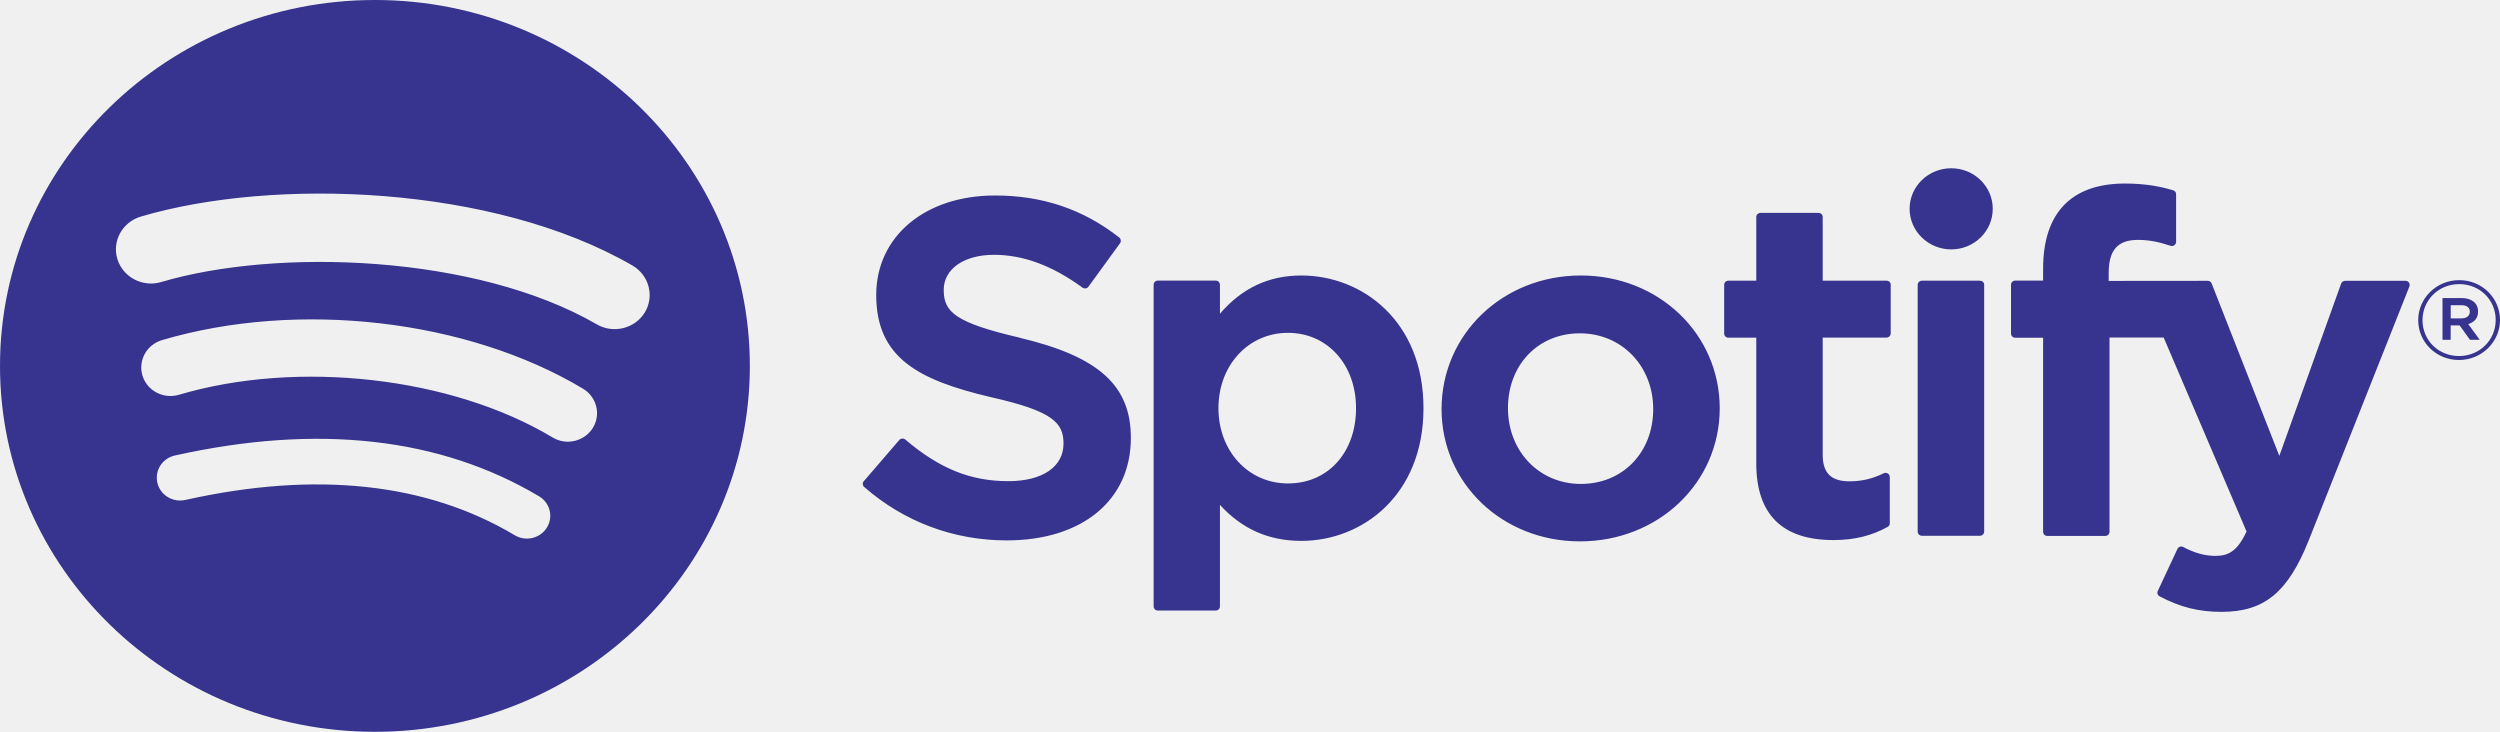
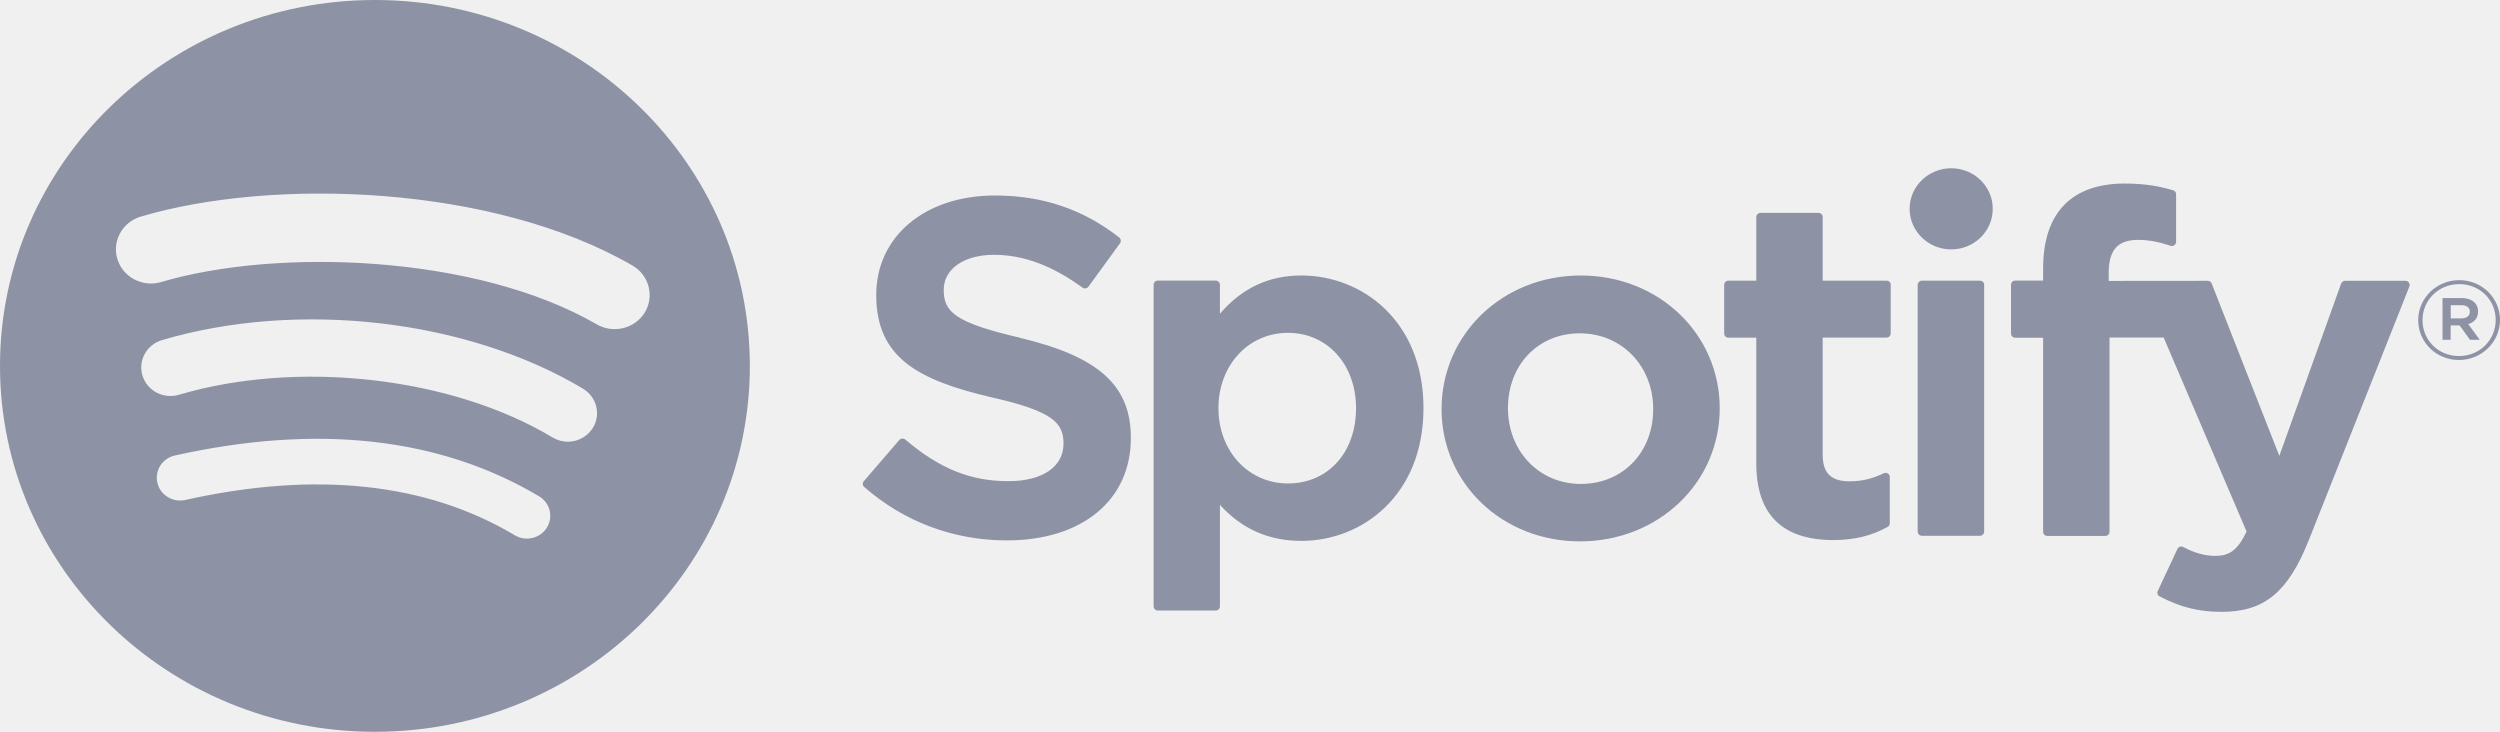
<svg xmlns="http://www.w3.org/2000/svg" width="82" height="24" viewBox="0 0 82 24" fill="none">
-   <g clip-path="url(#clip0_952_11294)">
-     <path d="M12.298 0C5.506 0 0 5.374 0 12.001C0 18.629 5.506 24.003 12.298 24.003C19.089 24.003 24.595 18.629 24.595 12.001C24.593 5.374 19.089 0 12.298 0ZM17.936 17.308C17.716 17.66 17.244 17.773 16.883 17.555C13.996 15.833 10.362 15.443 6.08 16.398C5.666 16.49 5.255 16.239 5.162 15.836C5.068 15.432 5.324 15.031 5.738 14.94C10.423 13.896 14.44 14.348 17.683 16.28C18.044 16.495 18.157 16.955 17.936 17.308ZM19.442 14.041C19.163 14.482 18.573 14.62 18.124 14.348C14.821 12.365 9.78 11.791 5.87 12.948C5.363 13.099 4.828 12.819 4.674 12.324C4.522 11.829 4.806 11.307 5.313 11.156C9.78 9.835 15.331 10.476 19.128 12.752C19.577 13.027 19.718 13.602 19.442 14.041ZM19.572 10.637C15.606 8.342 9.069 8.129 5.286 9.251C4.679 9.432 4.037 9.095 3.852 8.503C3.667 7.911 4.012 7.284 4.619 7.104C8.961 5.818 16.183 6.065 20.746 8.71C21.292 9.028 21.471 9.717 21.149 10.25C20.823 10.78 20.115 10.955 19.572 10.637ZM33.455 11.078C31.331 10.583 30.954 10.236 30.954 9.51C30.954 8.821 31.618 8.358 32.605 8.358C33.562 8.358 34.513 8.71 35.506 9.434C35.536 9.456 35.575 9.464 35.611 9.458C35.647 9.453 35.68 9.434 35.702 9.402L36.739 7.976C36.78 7.917 36.769 7.836 36.711 7.79C35.525 6.862 34.194 6.412 32.633 6.412C30.342 6.412 28.74 7.755 28.74 9.676C28.74 11.738 30.121 12.467 32.509 13.029C34.541 13.487 34.883 13.869 34.883 14.552C34.883 15.311 34.191 15.782 33.074 15.782C31.836 15.782 30.824 15.376 29.694 14.418C29.666 14.393 29.627 14.383 29.592 14.386C29.553 14.388 29.52 14.404 29.495 14.434L28.331 15.785C28.282 15.841 28.29 15.925 28.345 15.973C29.66 17.119 31.279 17.725 33.024 17.725C35.495 17.725 37.092 16.406 37.092 14.369C37.097 12.647 36.041 11.695 33.455 11.081V11.078ZM42.686 9.036C41.616 9.036 40.737 9.448 40.014 10.29V9.34C40.014 9.265 39.951 9.203 39.876 9.203H37.977C37.899 9.203 37.839 9.265 37.839 9.34V19.888C37.839 19.964 37.902 20.026 37.977 20.026H39.876C39.954 20.026 40.014 19.964 40.014 19.888V16.56C40.739 17.354 41.616 17.741 42.686 17.741C44.677 17.741 46.69 16.248 46.69 13.39C46.693 10.529 44.677 9.036 42.686 9.036ZM44.478 13.387C44.478 14.843 43.56 15.857 42.245 15.857C40.946 15.857 39.965 14.797 39.965 13.387C39.965 11.98 40.946 10.917 42.245 10.917C43.538 10.917 44.478 11.956 44.478 13.387ZM51.851 9.036C49.29 9.036 47.283 10.963 47.283 13.419C47.283 15.852 49.276 17.757 51.821 17.757C54.394 17.757 56.407 15.838 56.407 13.39C56.404 10.947 54.405 9.036 51.851 9.036ZM51.851 15.873C50.489 15.873 49.461 14.805 49.461 13.387C49.461 11.964 50.453 10.933 51.818 10.933C53.189 10.933 54.225 12.001 54.225 13.419C54.225 14.84 53.227 15.873 51.851 15.873ZM61.877 9.206H59.784V7.117C59.784 7.042 59.724 6.983 59.646 6.983H57.747C57.669 6.983 57.606 7.045 57.606 7.117V9.206H56.691C56.613 9.206 56.553 9.267 56.553 9.343V10.938C56.553 11.014 56.613 11.076 56.691 11.076H57.606V15.201C57.606 16.869 58.455 17.714 60.134 17.714C60.816 17.714 61.383 17.577 61.916 17.281C61.96 17.257 61.985 17.211 61.985 17.163V15.645C61.985 15.599 61.96 15.553 61.918 15.529C61.877 15.505 61.825 15.502 61.783 15.524C61.417 15.704 61.064 15.787 60.667 15.787C60.057 15.787 59.784 15.518 59.784 14.91V11.073H61.877C61.954 11.073 62.015 11.011 62.015 10.936V9.34C62.018 9.267 61.957 9.206 61.877 9.206ZM69.165 9.214V8.958C69.165 8.205 69.46 7.868 70.124 7.868C70.521 7.868 70.838 7.946 71.194 8.062C71.238 8.075 71.285 8.07 71.318 8.043C71.354 8.016 71.376 7.976 71.376 7.933V6.369C71.376 6.31 71.337 6.256 71.277 6.24C70.899 6.13 70.419 6.02 69.697 6.02C67.94 6.02 67.014 6.986 67.014 8.81V9.203H66.101C66.024 9.203 65.961 9.265 65.961 9.337V10.941C65.961 11.017 66.024 11.078 66.101 11.078H67.014V17.442C67.014 17.518 67.075 17.579 67.152 17.579H69.052C69.129 17.579 69.192 17.518 69.192 17.442V11.07H70.968L73.687 17.432C73.378 18.099 73.075 18.233 72.661 18.233C72.327 18.233 71.974 18.137 71.613 17.943C71.58 17.924 71.539 17.921 71.503 17.932C71.467 17.945 71.437 17.97 71.42 18.005L70.775 19.385C70.745 19.45 70.769 19.528 70.836 19.56C71.508 19.915 72.115 20.069 72.865 20.069C74.269 20.069 75.046 19.431 75.73 17.714L79.028 9.397C79.044 9.354 79.039 9.308 79.014 9.27C78.989 9.232 78.945 9.211 78.901 9.211H76.921C76.86 9.211 76.808 9.249 76.789 9.302L74.762 14.953L72.542 9.297C72.523 9.243 72.471 9.211 72.413 9.211L69.165 9.214ZM64.94 9.206H63.041C62.964 9.206 62.9 9.267 62.9 9.343V17.437C62.9 17.512 62.964 17.574 63.041 17.574H64.94C65.018 17.574 65.081 17.512 65.081 17.437V9.34C65.081 9.305 65.067 9.27 65.04 9.243C65.012 9.219 64.976 9.206 64.94 9.206ZM64 5.519C63.248 5.519 62.635 6.114 62.635 6.848C62.635 7.583 63.248 8.18 64 8.18C64.753 8.18 65.362 7.586 65.362 6.848C65.362 6.114 64.753 5.519 64 5.519ZM80.654 11.808C79.902 11.808 79.317 11.218 79.317 10.502C79.317 9.787 79.91 9.189 80.663 9.189C81.415 9.189 82 9.779 82 10.495C82 11.21 81.404 11.808 80.654 11.808ZM80.663 9.319C79.976 9.319 79.458 9.851 79.458 10.502C79.458 11.154 79.973 11.678 80.654 11.678C81.338 11.678 81.859 11.148 81.859 10.495C81.859 9.843 81.344 9.319 80.663 9.319ZM80.958 10.629L81.335 11.146H81.016L80.674 10.672H80.382V11.146H80.114V9.776H80.74C81.065 9.776 81.28 9.94 81.28 10.212C81.286 10.438 81.151 10.575 80.958 10.629ZM80.732 10.01H80.384V10.443H80.732C80.905 10.443 81.01 10.36 81.01 10.225C81.01 10.085 80.905 10.01 80.732 10.01Z" fill="#36348E" />
-   </g>
-   <defs>
-     <clipPath id="clip0_952_11294">
-       <rect width="82" height="24" fill="white" />
-     </clipPath>
-   </defs>
+   <path d="M12.298 0C5.506 0 0 5.374 0 12.001C0 18.629 5.506 24.003 12.298 24.003C19.089 24.003 24.595 18.629 24.595 12.001C24.593 5.374 19.089 0 12.298 0ZM17.936 17.308C17.716 17.66 17.244 17.773 16.883 17.555C13.996 15.833 10.362 15.443 6.08 16.398C5.666 16.49 5.255 16.239 5.162 15.836C5.068 15.432 5.324 15.031 5.738 14.94C10.423 13.896 14.44 14.348 17.683 16.28C18.044 16.495 18.157 16.955 17.936 17.308ZM19.442 14.041C19.163 14.482 18.573 14.62 18.124 14.348C14.821 12.365 9.78 11.791 5.87 12.948C5.363 13.099 4.828 12.819 4.674 12.324C4.522 11.829 4.806 11.307 5.313 11.156C9.78 9.835 15.331 10.476 19.128 12.752C19.577 13.027 19.718 13.602 19.442 14.041ZM19.572 10.637C15.606 8.342 9.069 8.129 5.286 9.251C4.679 9.432 4.037 9.095 3.852 8.503C3.667 7.911 4.012 7.284 4.619 7.104C8.961 5.818 16.183 6.065 20.746 8.71C21.292 9.028 21.471 9.717 21.149 10.25C20.823 10.78 20.115 10.955 19.572 10.637ZM33.455 11.078C31.331 10.583 30.954 10.236 30.954 9.51C30.954 8.821 31.618 8.358 32.605 8.358C33.562 8.358 34.513 8.71 35.506 9.434C35.536 9.456 35.575 9.464 35.611 9.458C35.647 9.453 35.68 9.434 35.702 9.402L36.739 7.976C36.78 7.917 36.769 7.836 36.711 7.79C35.525 6.862 34.194 6.412 32.633 6.412C30.342 6.412 28.74 7.755 28.74 9.676C28.74 11.738 30.121 12.467 32.509 13.029C34.541 13.487 34.883 13.869 34.883 14.552C34.883 15.311 34.191 15.782 33.074 15.782C31.836 15.782 30.824 15.376 29.694 14.418C29.666 14.393 29.627 14.383 29.592 14.386C29.553 14.388 29.52 14.404 29.495 14.434L28.331 15.785C28.282 15.841 28.29 15.925 28.345 15.973C29.66 17.119 31.279 17.725 33.024 17.725C35.495 17.725 37.092 16.406 37.092 14.369C37.097 12.647 36.041 11.695 33.455 11.081V11.078ZM42.686 9.036C41.616 9.036 40.737 9.448 40.014 10.29V9.34C40.014 9.265 39.951 9.203 39.876 9.203H37.977C37.899 9.203 37.839 9.265 37.839 9.34V19.888C37.839 19.964 37.902 20.026 37.977 20.026H39.876C39.954 20.026 40.014 19.964 40.014 19.888V16.56C40.739 17.354 41.616 17.741 42.686 17.741C44.677 17.741 46.69 16.248 46.69 13.39C46.693 10.529 44.677 9.036 42.686 9.036ZM44.478 13.387C44.478 14.843 43.56 15.857 42.245 15.857C40.946 15.857 39.965 14.797 39.965 13.387C39.965 11.98 40.946 10.917 42.245 10.917C43.538 10.917 44.478 11.956 44.478 13.387ZM51.851 9.036C49.29 9.036 47.283 10.963 47.283 13.419C47.283 15.852 49.276 17.757 51.821 17.757C54.394 17.757 56.407 15.838 56.407 13.39C56.404 10.947 54.405 9.036 51.851 9.036ZM51.851 15.873C50.489 15.873 49.461 14.805 49.461 13.387C49.461 11.964 50.453 10.933 51.818 10.933C53.189 10.933 54.225 12.001 54.225 13.419C54.225 14.84 53.227 15.873 51.851 15.873ZM61.877 9.206H59.784V7.117C59.784 7.042 59.724 6.983 59.646 6.983H57.747C57.669 6.983 57.606 7.045 57.606 7.117V9.206H56.691C56.613 9.206 56.553 9.267 56.553 9.343V10.938C56.553 11.014 56.613 11.076 56.691 11.076H57.606V15.201C57.606 16.869 58.455 17.714 60.134 17.714C60.816 17.714 61.383 17.577 61.916 17.281C61.96 17.257 61.985 17.211 61.985 17.163V15.645C61.985 15.599 61.96 15.553 61.918 15.529C61.877 15.505 61.825 15.502 61.783 15.524C61.417 15.704 61.064 15.787 60.667 15.787C60.057 15.787 59.784 15.518 59.784 14.91V11.073H61.877C61.954 11.073 62.015 11.011 62.015 10.936V9.34C62.018 9.267 61.957 9.206 61.877 9.206ZM69.165 9.214V8.958C69.165 8.205 69.46 7.868 70.124 7.868C70.521 7.868 70.838 7.946 71.194 8.062C71.238 8.075 71.285 8.07 71.318 8.043C71.354 8.016 71.376 7.976 71.376 7.933V6.369C71.376 6.31 71.337 6.256 71.277 6.24C70.899 6.13 70.419 6.02 69.697 6.02C67.94 6.02 67.014 6.986 67.014 8.81V9.203H66.101C66.024 9.203 65.961 9.265 65.961 9.337V10.941C65.961 11.017 66.024 11.078 66.101 11.078H67.014V17.442C67.014 17.518 67.075 17.579 67.152 17.579H69.052C69.129 17.579 69.192 17.518 69.192 17.442V11.07H70.968L73.687 17.432C73.378 18.099 73.075 18.233 72.661 18.233C72.327 18.233 71.974 18.137 71.613 17.943C71.58 17.924 71.539 17.921 71.503 17.932C71.467 17.945 71.437 17.97 71.42 18.005L70.775 19.385C70.745 19.45 70.769 19.528 70.836 19.56C71.508 19.915 72.115 20.069 72.865 20.069C74.269 20.069 75.046 19.431 75.73 17.714L79.028 9.397C79.044 9.354 79.039 9.308 79.014 9.27C78.989 9.232 78.945 9.211 78.901 9.211H76.921C76.86 9.211 76.808 9.249 76.789 9.302L74.762 14.953L72.542 9.297C72.523 9.243 72.471 9.211 72.413 9.211L69.165 9.214ZM64.94 9.206H63.041C62.964 9.206 62.9 9.267 62.9 9.343V17.437C62.9 17.512 62.964 17.574 63.041 17.574H64.94C65.018 17.574 65.081 17.512 65.081 17.437V9.34C65.081 9.305 65.067 9.27 65.04 9.243C65.012 9.219 64.976 9.206 64.94 9.206ZM64 5.519C63.248 5.519 62.635 6.114 62.635 6.848C62.635 7.583 63.248 8.18 64 8.18C64.753 8.18 65.362 7.586 65.362 6.848C65.362 6.114 64.753 5.519 64 5.519ZM80.654 11.808C79.902 11.808 79.317 11.218 79.317 10.502C79.317 9.787 79.91 9.189 80.663 9.189C81.415 9.189 82 9.779 82 10.495C82 11.21 81.404 11.808 80.654 11.808ZM80.663 9.319C79.976 9.319 79.458 9.851 79.458 10.502C79.458 11.154 79.973 11.678 80.654 11.678C81.338 11.678 81.859 11.148 81.859 10.495C81.859 9.843 81.344 9.319 80.663 9.319ZM80.958 10.629L81.335 11.146H81.016L80.674 10.672H80.382V11.146H80.114V9.776H80.74C81.065 9.776 81.28 9.94 81.28 10.212C81.286 10.438 81.151 10.575 80.958 10.629ZM80.732 10.01H80.384V10.443H80.732C80.905 10.443 81.01 10.36 81.01 10.225C81.01 10.085 80.905 10.01 80.732 10.01Z" fill="#8E92A5" />
</svg>
